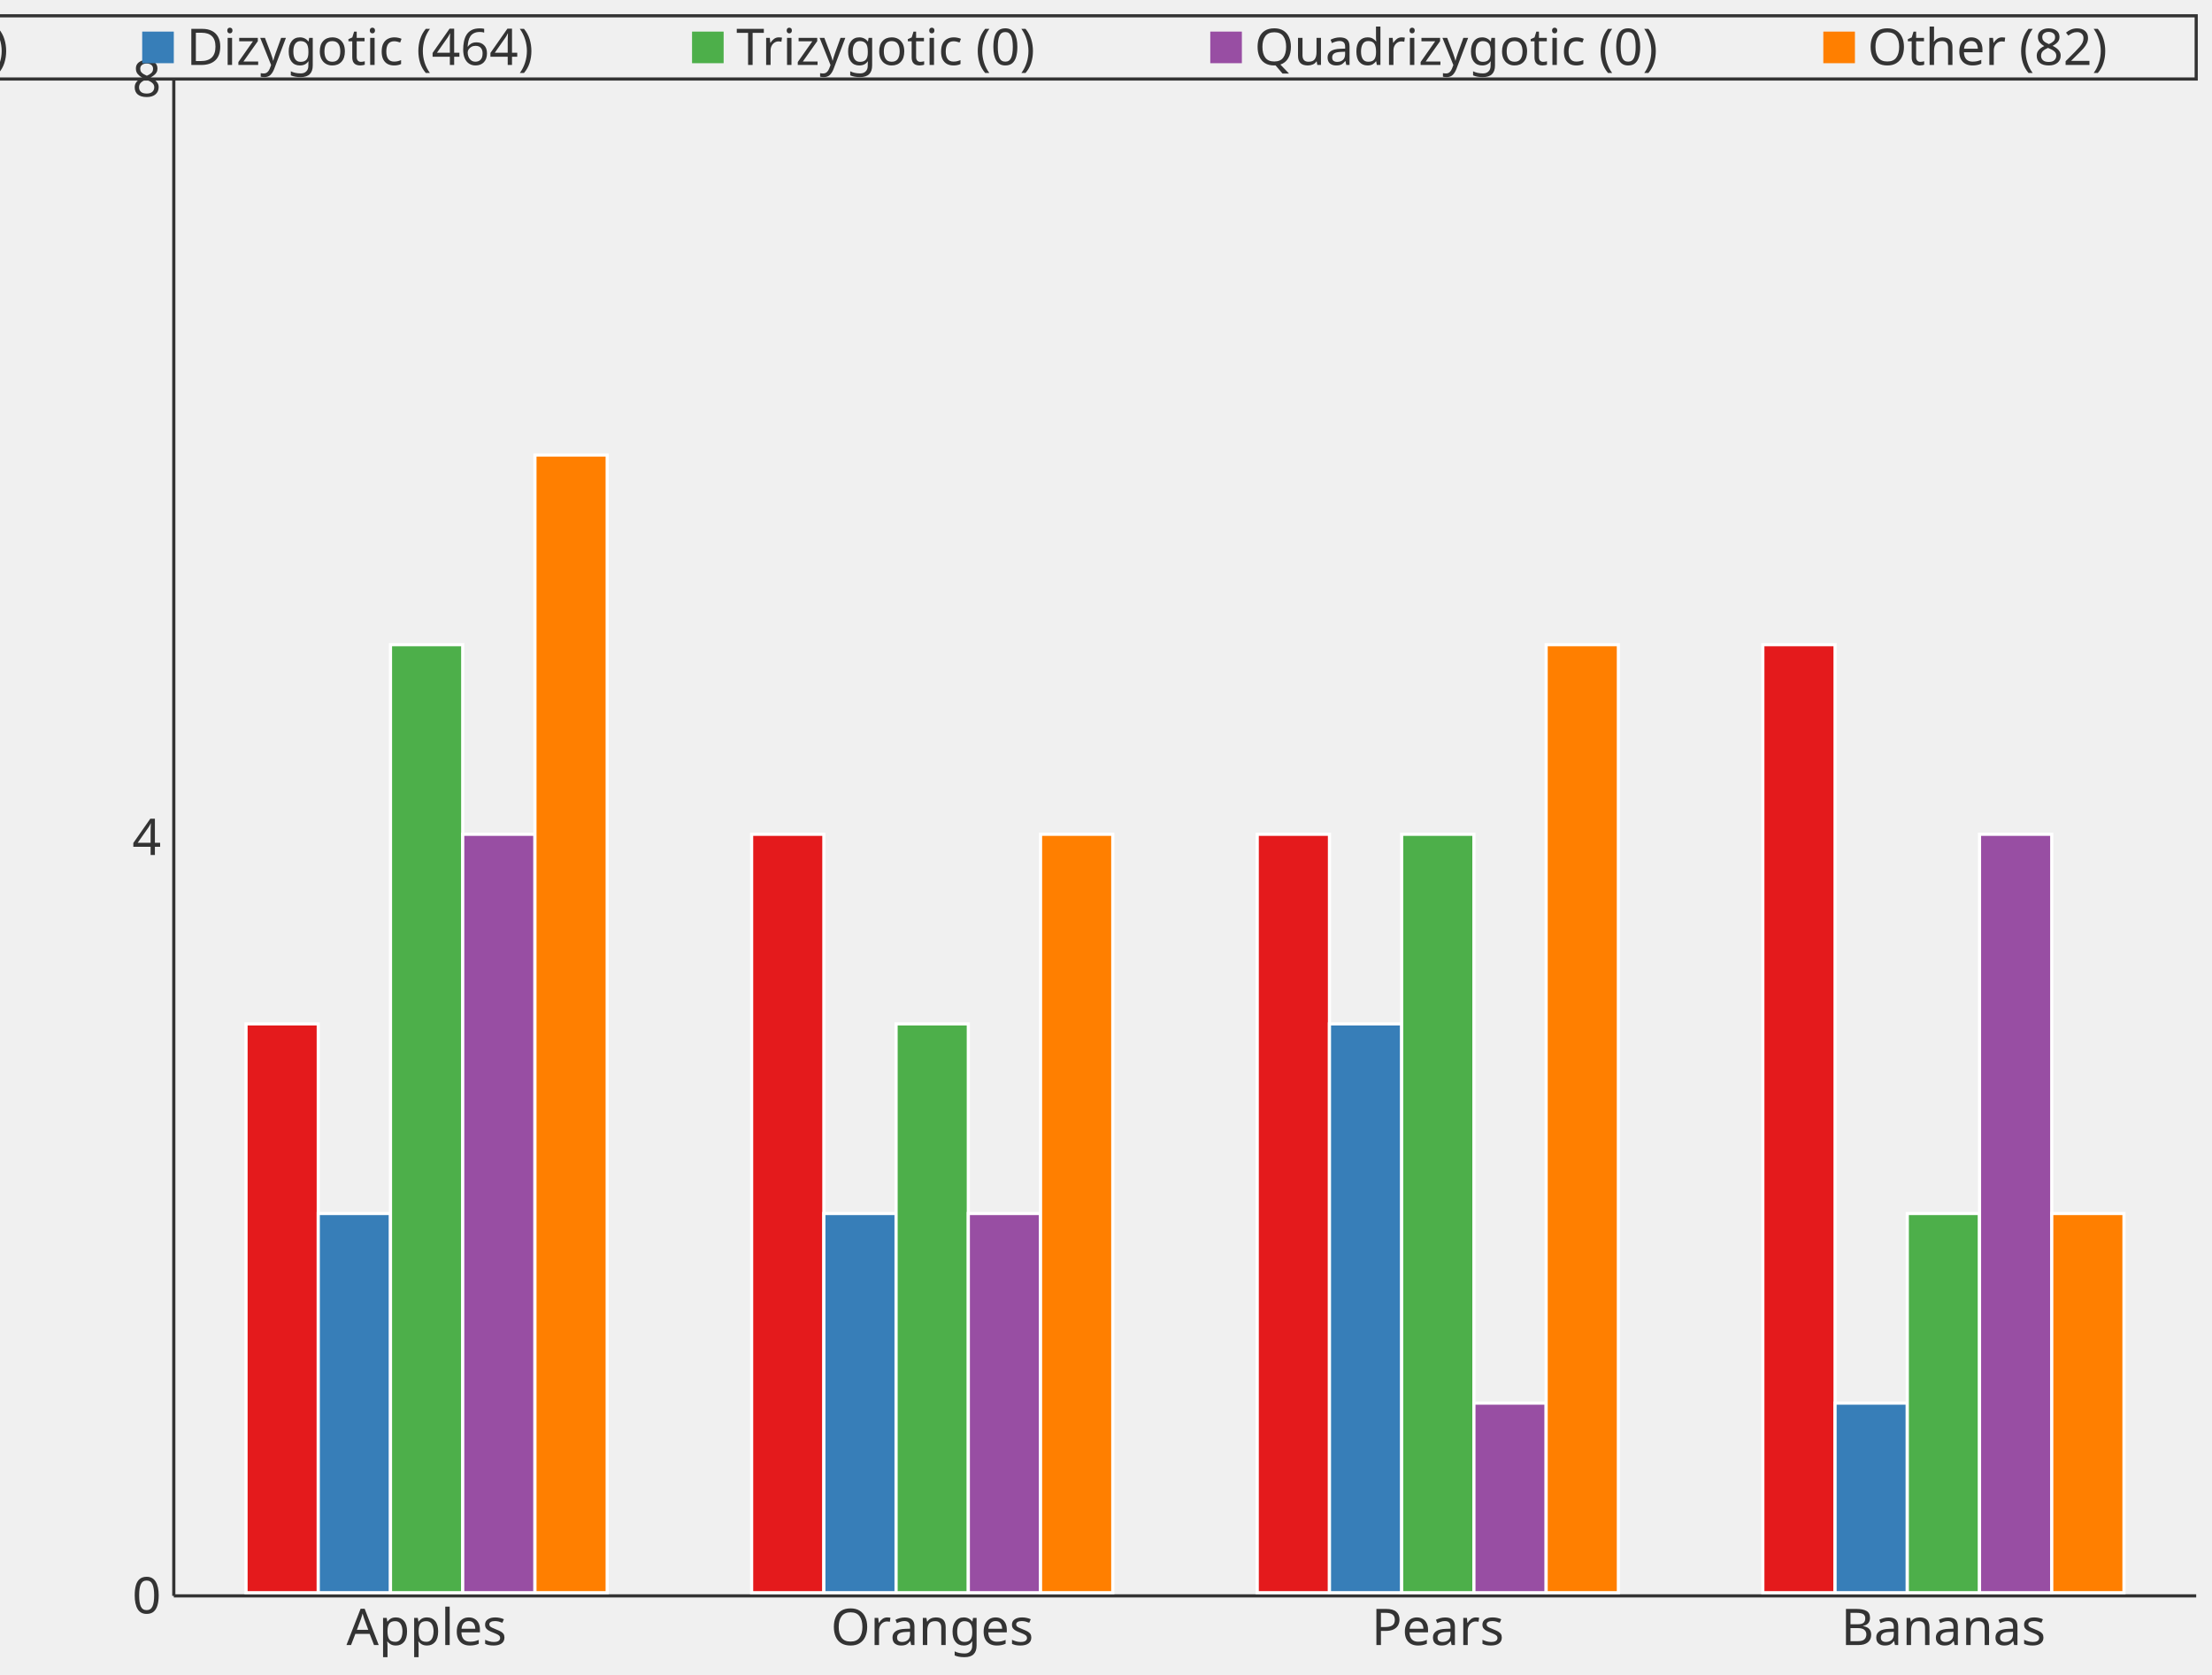
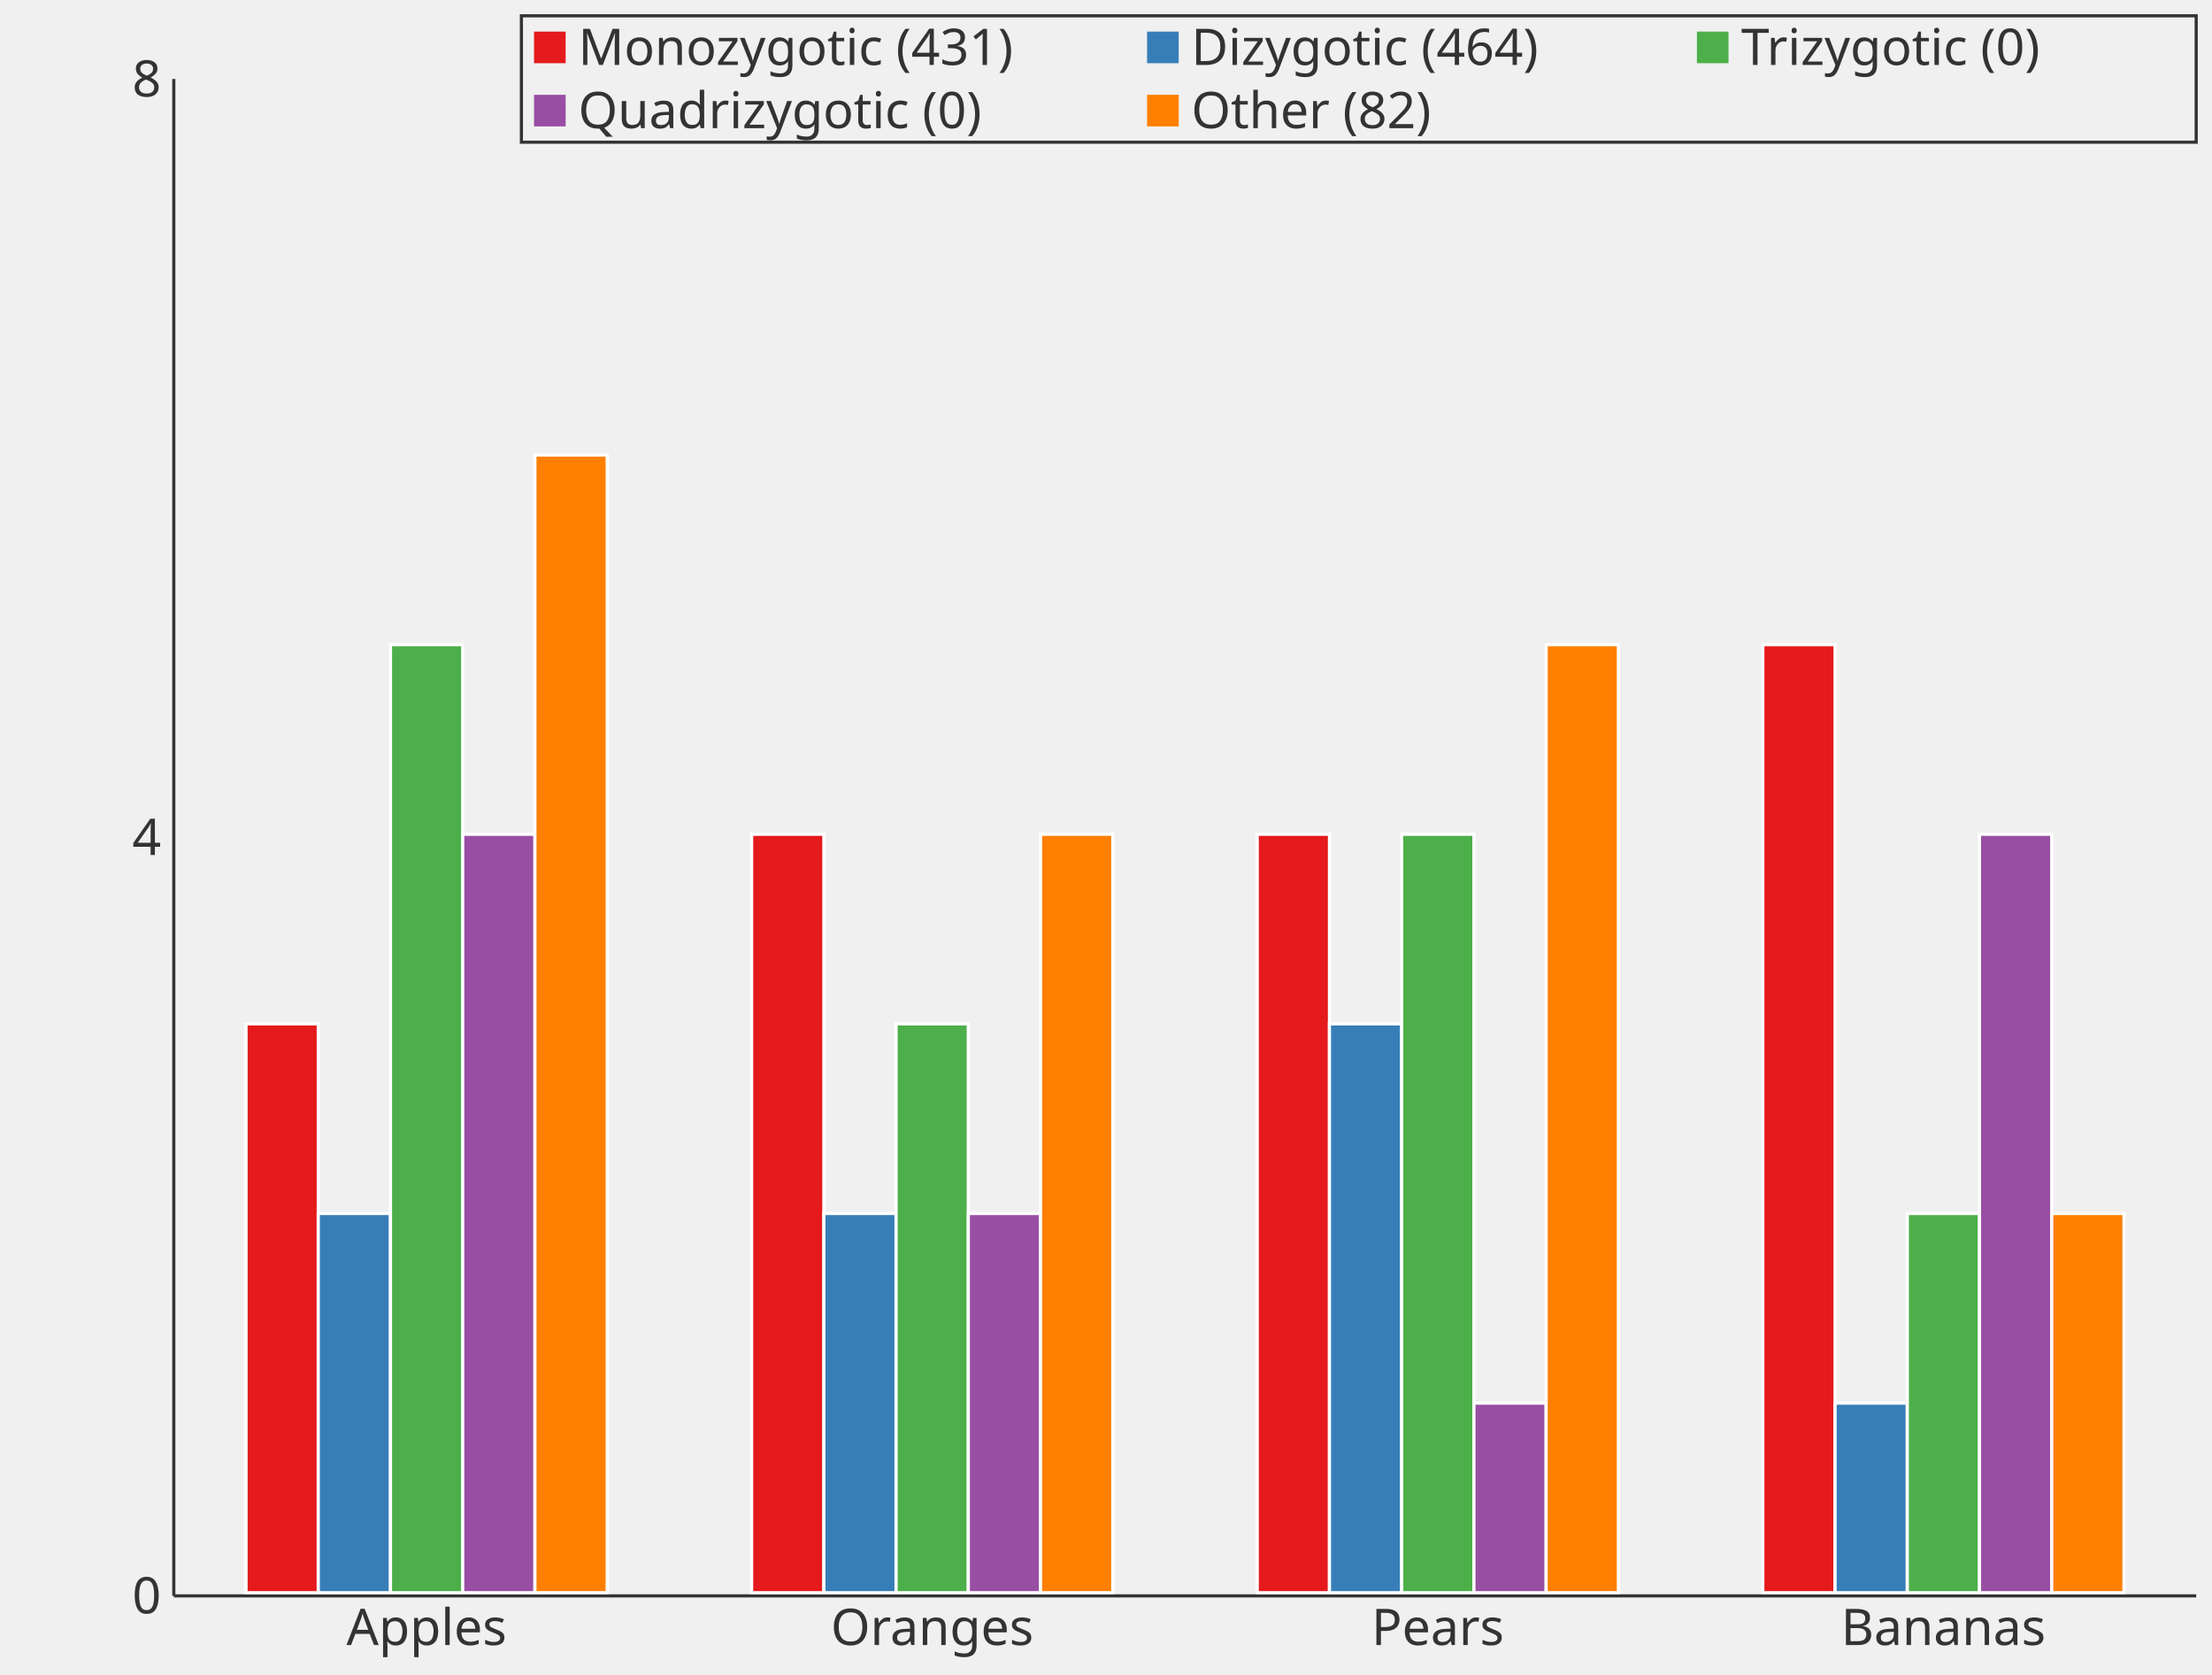
<svg xmlns="http://www.w3.org/2000/svg" font-family="sans-serif" font-size="16" viewBox="-55 -25 700 530">
  <g role="table">
    <line stroke="#333" x1="0" x2="0" y1="0" y2="480" />
    <line stroke="#333" x1="0" x2="640" y1="480" y2="480" />
    <g aria-hidden="true">
      <text dominant-baseline="middle" fill="#333" text-anchor="end" x="-4" y="480">0</text>
      <text dominant-baseline="middle" fill="#333" text-anchor="end" x="-4" y="240.0">4</text>
      <text dominant-baseline="middle" fill="#333" text-anchor="end" x="-4" y="0">8</text>
    </g>
    <g role="row">
      <text dominant-baseline="middle" fill="#333" role="columnheader" text-anchor="middle" x="80.0" y="490.0">Apples</text>
      <text dominant-baseline="middle" fill="#333" role="columnheader" text-anchor="middle" x="240.0" y="490.0">Oranges</text>
      <text dominant-baseline="middle" fill="#333" role="columnheader" text-anchor="middle" x="400.0" y="490.0">Pears</text>
      <text dominant-baseline="middle" fill="#333" role="columnheader" text-anchor="middle" x="560.0" y="490.0">Bananas</text>
    </g>
    <g aria-hidden="true">
-       <rect fill="none" height="20" stroke="#333" width="848" x="-208" y="-20" />
-       <rect fill="#e41a1c" height="10" width="10" x="-204" y="-15.0" />
-       <text dominant-baseline="middle" fill="#333" x="-190" y="-10.0">Monozygotic (431)</text>
-       <rect fill="#377eb8" height="10" width="10" x="-10" y="-15.0" />
-       <text dominant-baseline="middle" fill="#333" x="4" y="-10.0">Dizygotic (464)</text>
-       <rect fill="#4daf4a" height="10" width="10" x="164" y="-15.0" />
-       <text dominant-baseline="middle" fill="#333" x="178" y="-10.0">Trizygotic (0)</text>
-       <rect fill="#984ea3" height="10" width="10" x="328" y="-15.0" />
-       <text dominant-baseline="middle" fill="#333" x="342" y="-10.0">Quadrizygotic (0)</text>
-       <rect fill="#ff7f00" height="10" width="10" x="522" y="-15.0" />
-       <text dominant-baseline="middle" fill="#333" x="536" y="-10.0">Other (82)</text>
+       <rect fill="none" height="40" stroke="#333" width="530" x="110" y="-20" />
+       <rect fill="#e41a1c" height="10" width="10" x="114" y="-15.0" />
+       <text dominant-baseline="middle" fill="#333" x="128" y="-10.0">Monozygotic (431)</text>
+       <rect fill="#377eb8" height="10" width="10" x="308" y="-15.0" />
+       <text dominant-baseline="middle" fill="#333" x="322" y="-10.0">Dizygotic (464)</text>
+       <rect fill="#4daf4a" height="10" width="10" x="482" y="-15.0" />
+       <text dominant-baseline="middle" fill="#333" x="496" y="-10.0">Trizygotic (0)</text>
+       <rect fill="#984ea3" height="10" width="10" x="114" y="5.0" />
+       <text dominant-baseline="middle" fill="#333" x="128" y="10.0">Quadrizygotic (0)</text>
+       <rect fill="#ff7f00" height="10" width="10" x="308" y="5.0" />
+       <text dominant-baseline="middle" fill="#333" x="322" y="10.0">Other (82)</text>
    </g>
    <g fill="#e41a1c" role="row" stroke="white">
      <rect height="180.0" role="cell" width="22.857" x="22.857" y="299.0">
				</rect>
      <rect height="240.0" role="cell" width="22.857" x="182.857" y="239.0">
				</rect>
      <rect height="240.0" role="cell" width="22.857" x="342.857" y="239.0">
				</rect>
      <rect height="300.0" role="cell" width="22.857" x="502.857" y="179.0">
				</rect>
    </g>
    <g fill="#377eb8" role="row" stroke="white">
      <rect height="120.0" role="cell" width="22.857" x="45.714" y="359.0">
				</rect>
      <rect height="120.0" role="cell" width="22.857" x="205.714" y="359.0">
				</rect>
      <rect height="180.0" role="cell" width="22.857" x="365.714" y="299.0">
				</rect>
      <rect height="60.0" role="cell" width="22.857" x="525.714" y="419.0">
				</rect>
    </g>
    <g fill="#4daf4a" role="row" stroke="white">
      <rect height="300.0" role="cell" width="22.857" x="68.571" y="179.0">
				</rect>
      <rect height="180.0" role="cell" width="22.857" x="228.571" y="299.0">
				</rect>
      <rect height="240.0" role="cell" width="22.857" x="388.571" y="239.0">
				</rect>
      <rect height="120.0" role="cell" width="22.857" x="548.571" y="359.0">
				</rect>
    </g>
    <g fill="#984ea3" role="row" stroke="white">
      <rect height="240.0" role="cell" width="22.857" x="91.429" y="239.0">
				</rect>
      <rect height="120.0" role="cell" width="22.857" x="251.429" y="359.0">
				</rect>
      <rect height="60.0" role="cell" width="22.857" x="411.429" y="419.0">
				</rect>
      <rect height="240.0" role="cell" width="22.857" x="571.429" y="239.0">
				</rect>
    </g>
    <g fill="#ff7f00" role="row" stroke="white">
      <rect height="360.0" role="cell" width="22.857" x="114.286" y="119.0">
				</rect>
      <rect height="240.0" role="cell" width="22.857" x="274.286" y="239.0">
				</rect>
      <rect height="300.0" role="cell" width="22.857" x="434.286" y="179.0">
				</rect>
      <rect height="120.0" role="cell" width="22.857" x="594.286" y="359.0">
				</rect>
    </g>
  </g>
</svg>
